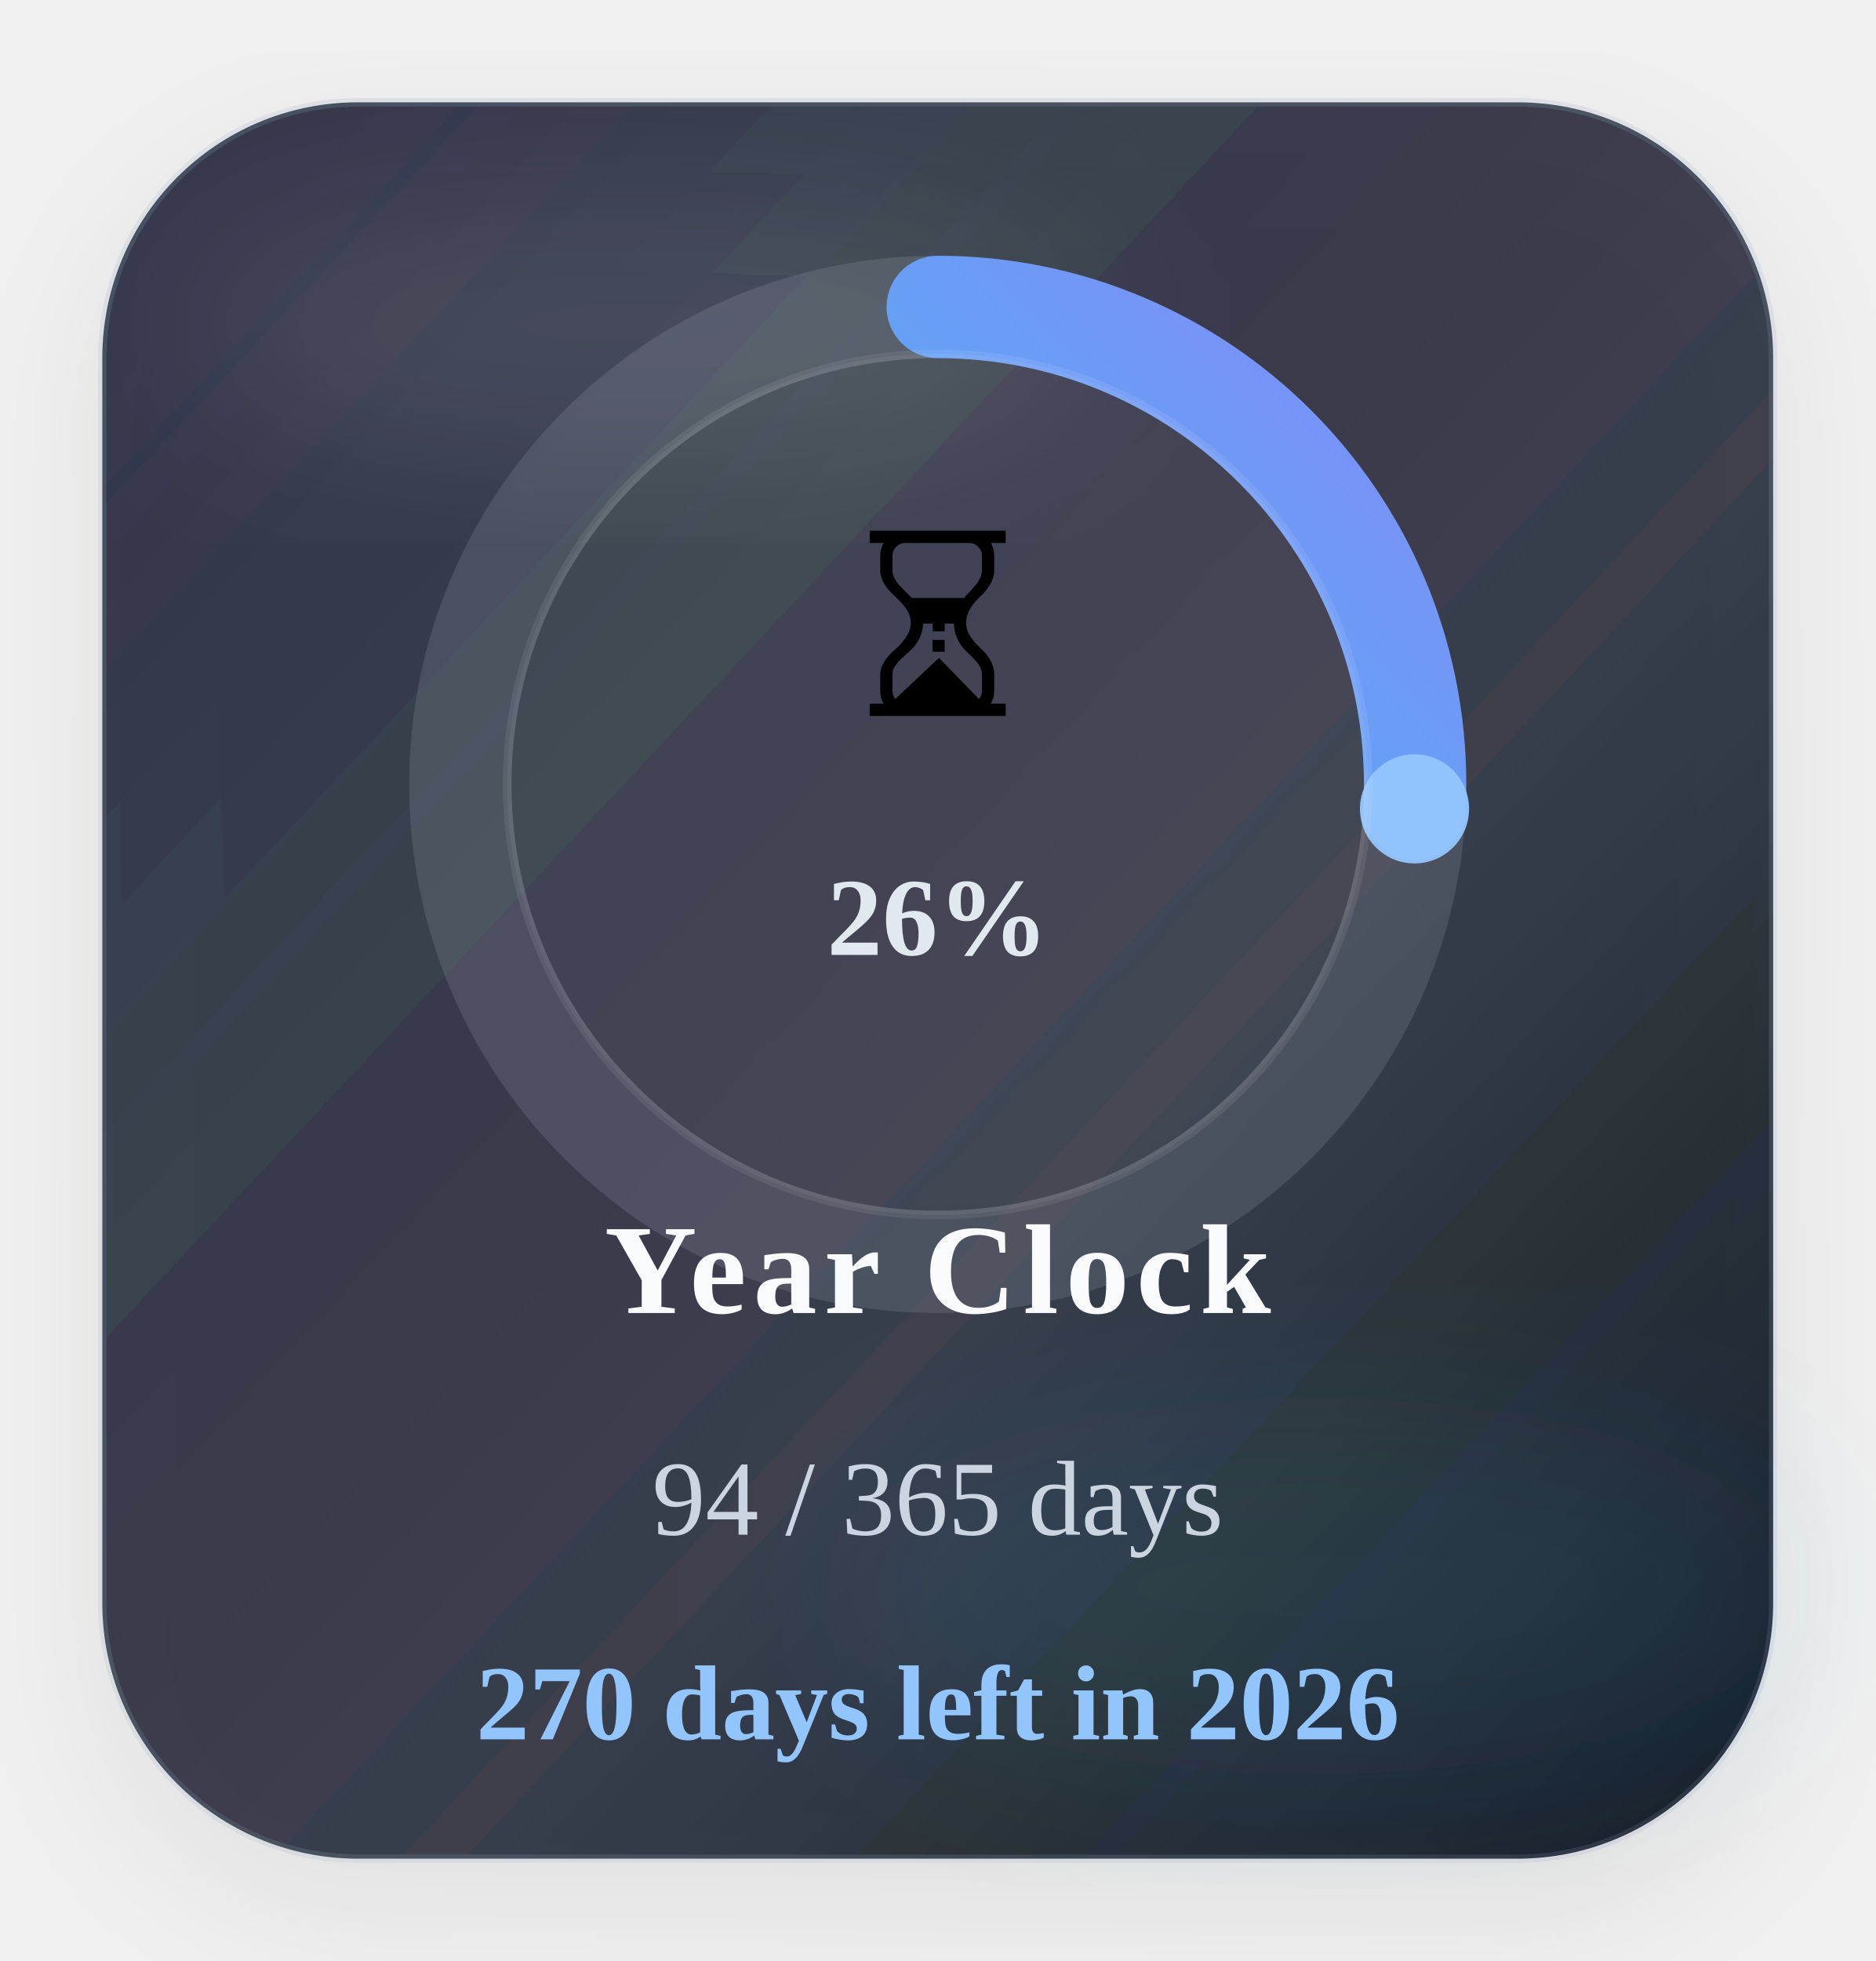
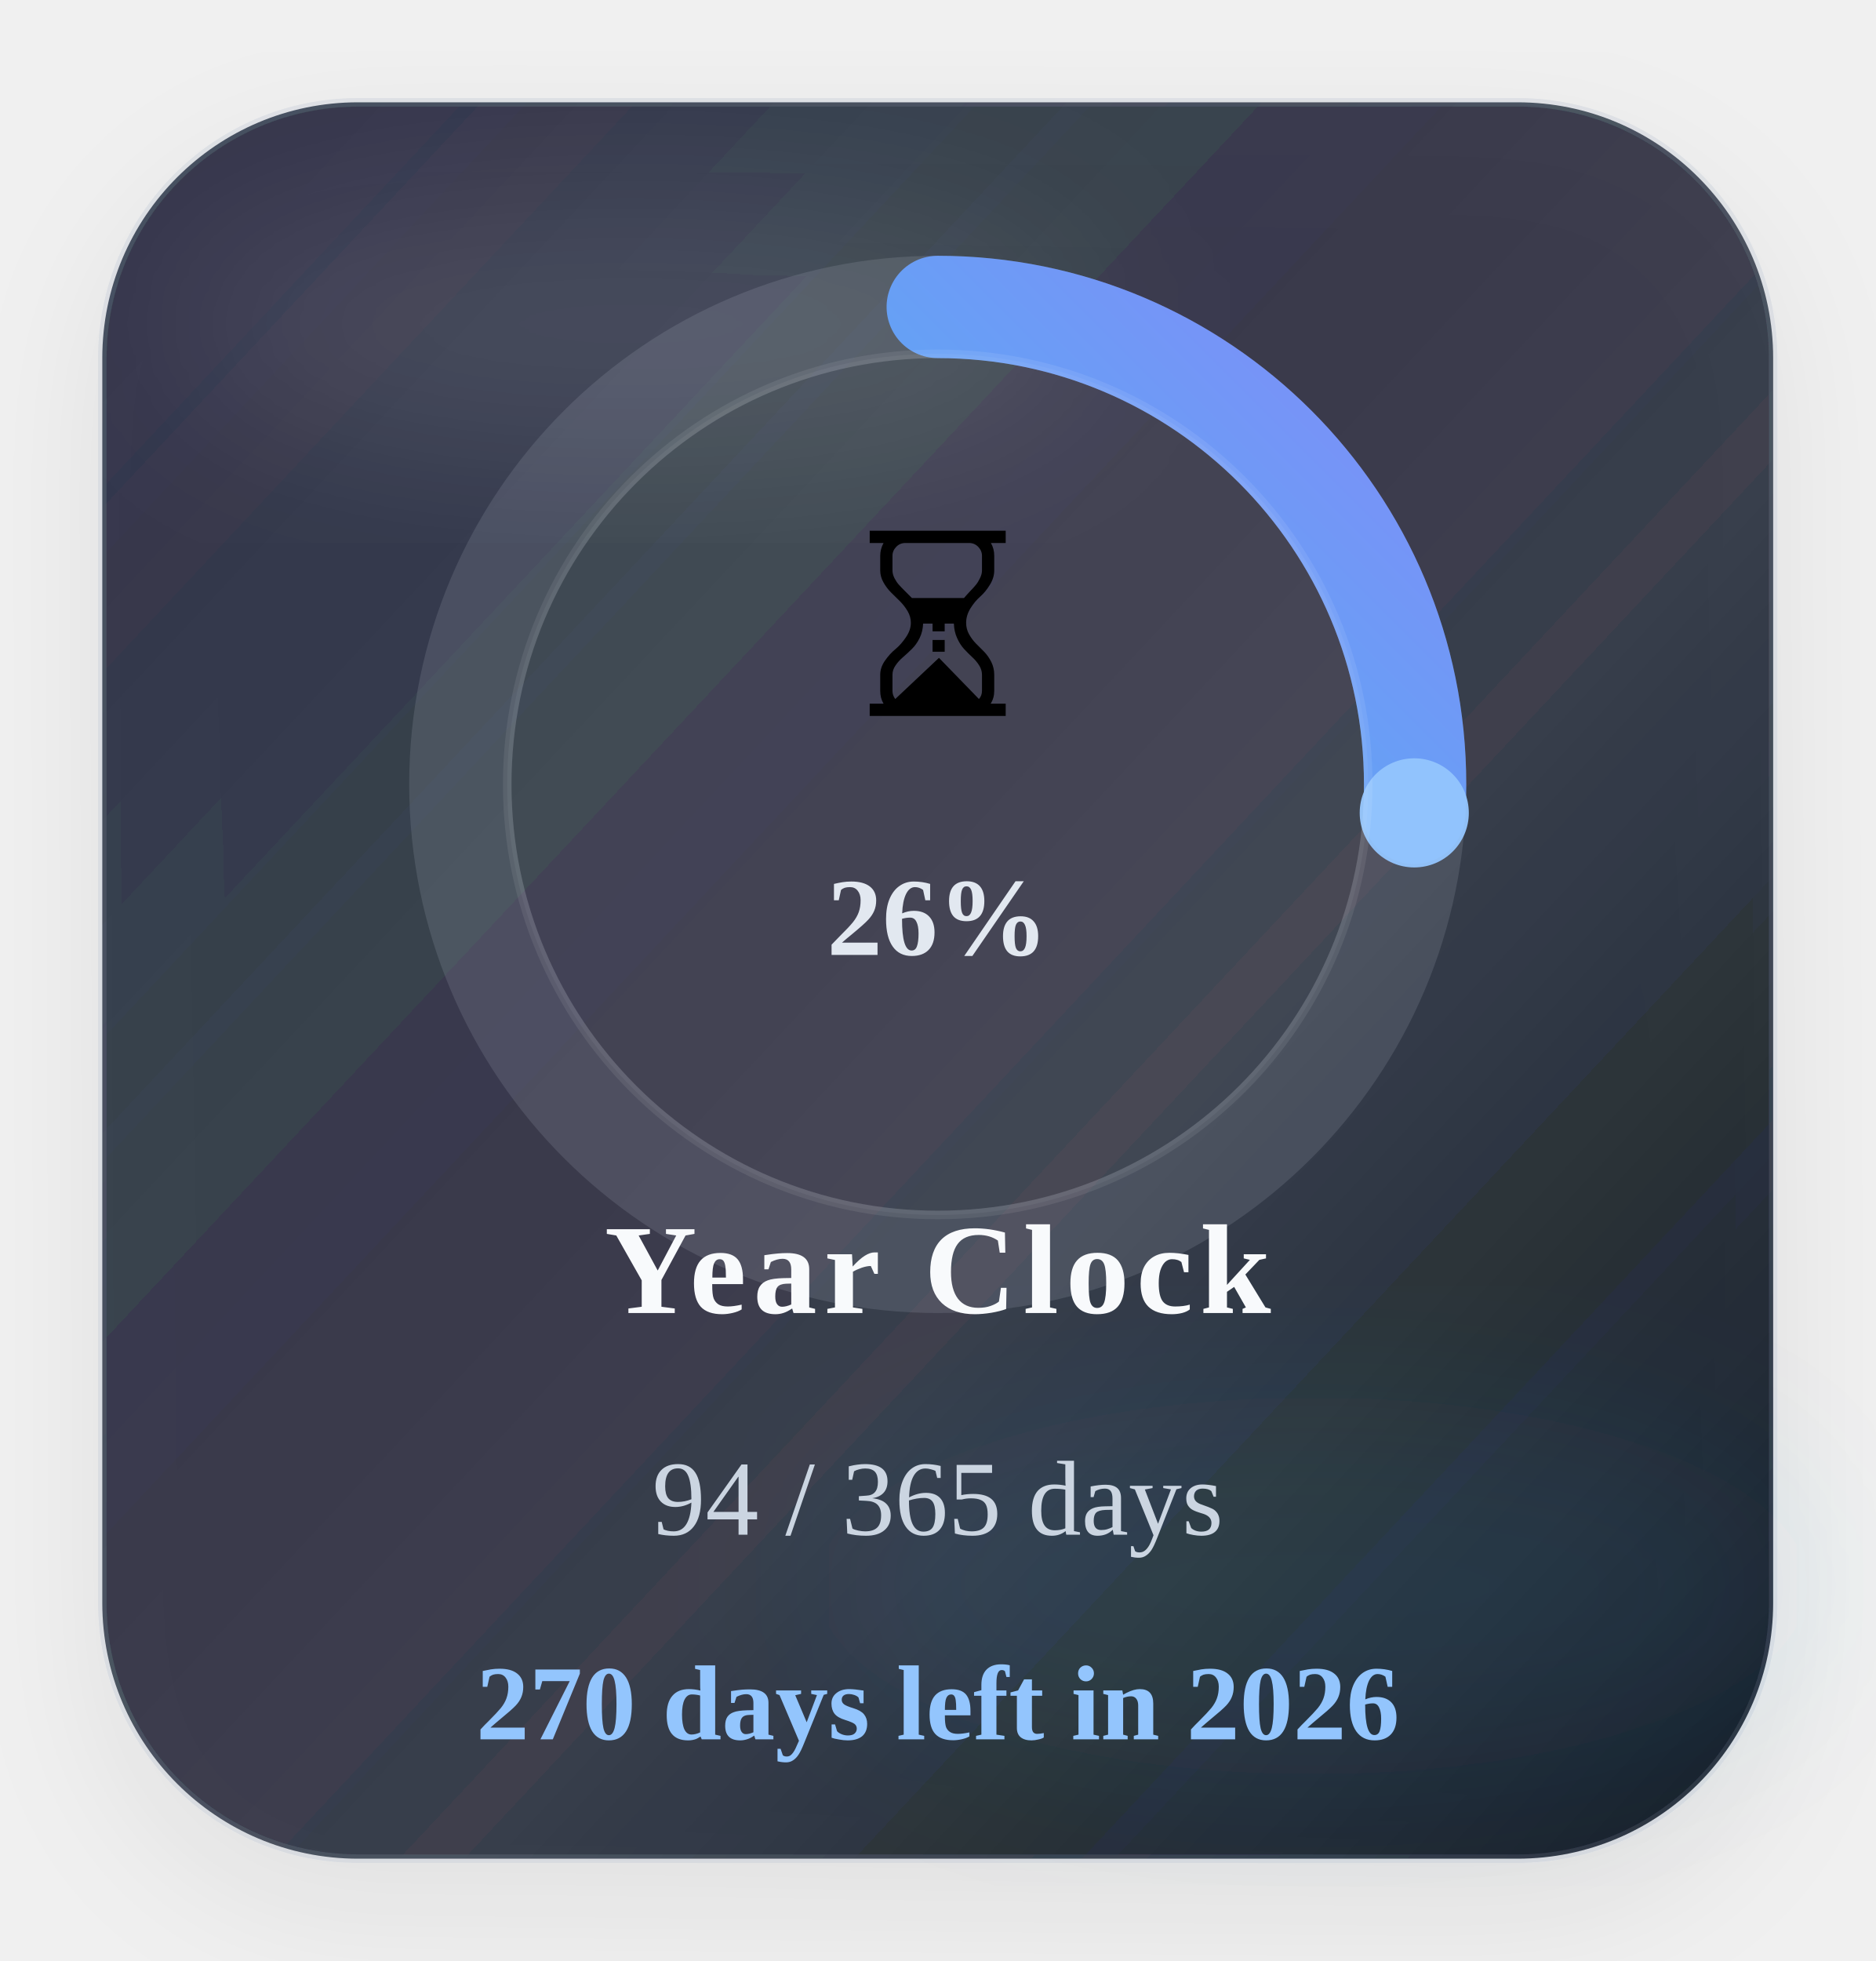
<svg xmlns="http://www.w3.org/2000/svg" width="220" height="230" viewBox="0 0 220 230" role="img" aria-label="Time progress for 2026">
  <defs>
    <linearGradient id="timeGradient" x1="0%" y1="0%" x2="100%" y2="100%">
      <stop offset="0%" stop-color="#22d3ee" />
      <stop offset="100%" stop-color="#818cf8" />
    </linearGradient>
    <linearGradient id="timeCard" x1="0%" y1="0%" x2="100%" y2="100%">
      <stop offset="0%" stop-color="#1c2537" stop-opacity="0.88" />
      <stop offset="60%" stop-color="#111827" stop-opacity="0.8" />
      <stop offset="100%" stop-color="#0b1220" stop-opacity="0.96" />
    </linearGradient>
    <filter id="timeShadow" x="-25%" y="-25%" width="150%" height="150%">
      <feDropShadow dx="0" dy="6" stdDeviation="8" flood-color="#020617" flood-opacity="0.08" />
    </filter>
    <filter id="timeBlur" x="-30%" y="-30%" width="160%" height="160%">
      <feGaussianBlur stdDeviation="10" />
    </filter>
  </defs>
  <rect x="12" y="12" width="196" height="206" rx="30" fill="url(#timeCard)" stroke="#94a3b8" stroke-opacity="0.18" filter="url(#timeShadow)" />
  <ellipse cx="74" cy="38" rx="54" ry="16" fill="#ffffff" fill-opacity="0.09" filter="url(#timeBlur)" />
  <ellipse cx="154" cy="186" rx="58" ry="22" fill="#38bdf8" fill-opacity="0.08" filter="url(#timeBlur)" />
  <circle class="ring-track" cx="110" cy="92" r="56" fill="none" stroke="#cbd5e1" stroke-opacity="0.14" stroke-width="12" />
-   <circle class="progress-ring" cx="110" cy="92" r="56" fill="none" stroke="url(#timeGradient)" stroke-width="12" stroke-linecap="round" stroke-dasharray="351.86" stroke-dashoffset="261.02" data-target-offset="261.02" data-ring-length="351.86" transform="rotate(-90 110 92)" />
-   <circle class="progress-endcap" cx="165.93" cy="94.87" r="6.4" fill="#93c5fd" fill-opacity="0.96" data-center-x="110" data-center-y="92" data-radius="56" data-target-angle="2.9390" />
+   <circle class="progress-ring" cx="110" cy="92" r="56" fill="none" stroke="url(#timeGradient)" stroke-width="12" stroke-linecap="round" stroke-dasharray="351.86" stroke-dashoffset="260.55" data-target-offset="260.55" data-ring-length="351.86" transform="rotate(-90 110 92)" />
+   <circle class="progress-endcap" cx="165.90" cy="95.34" r="6.4" fill="#93c5fd" fill-opacity="0.96" data-center-x="110" data-center-y="92" data-radius="56" data-target-angle="3.4184" />
  <circle class="ring-core" cx="110" cy="92" r="50.5" fill="#ffffff" fill-opacity="0.05" stroke="#ffffff" stroke-opacity="0.08" />
  <text class="progress-emoji" x="110" y="84" text-anchor="middle" font-size="30">⏳</text>
  <text class="progress-percent" x="110" y="112" text-anchor="middle" font-size="13" font-weight="700" fill="#e2e8f0">26%</text>
  <text class="progress-label" x="110" y="154" text-anchor="middle" font-size="15" font-weight="700" letter-spacing="0.8" fill="#f8fafc">Year Clock</text>
  <text class="progress-value" x="110" y="180" text-anchor="middle" font-size="12.5" fill="#cbd5e1">94 / 365 days</text>
  <text class="progress-status" data-status-state="remaining" x="110" y="204" text-anchor="middle" font-size="12.5" font-weight="700" fill="#93c5fd">270 days left in 2026</text>
</svg>
